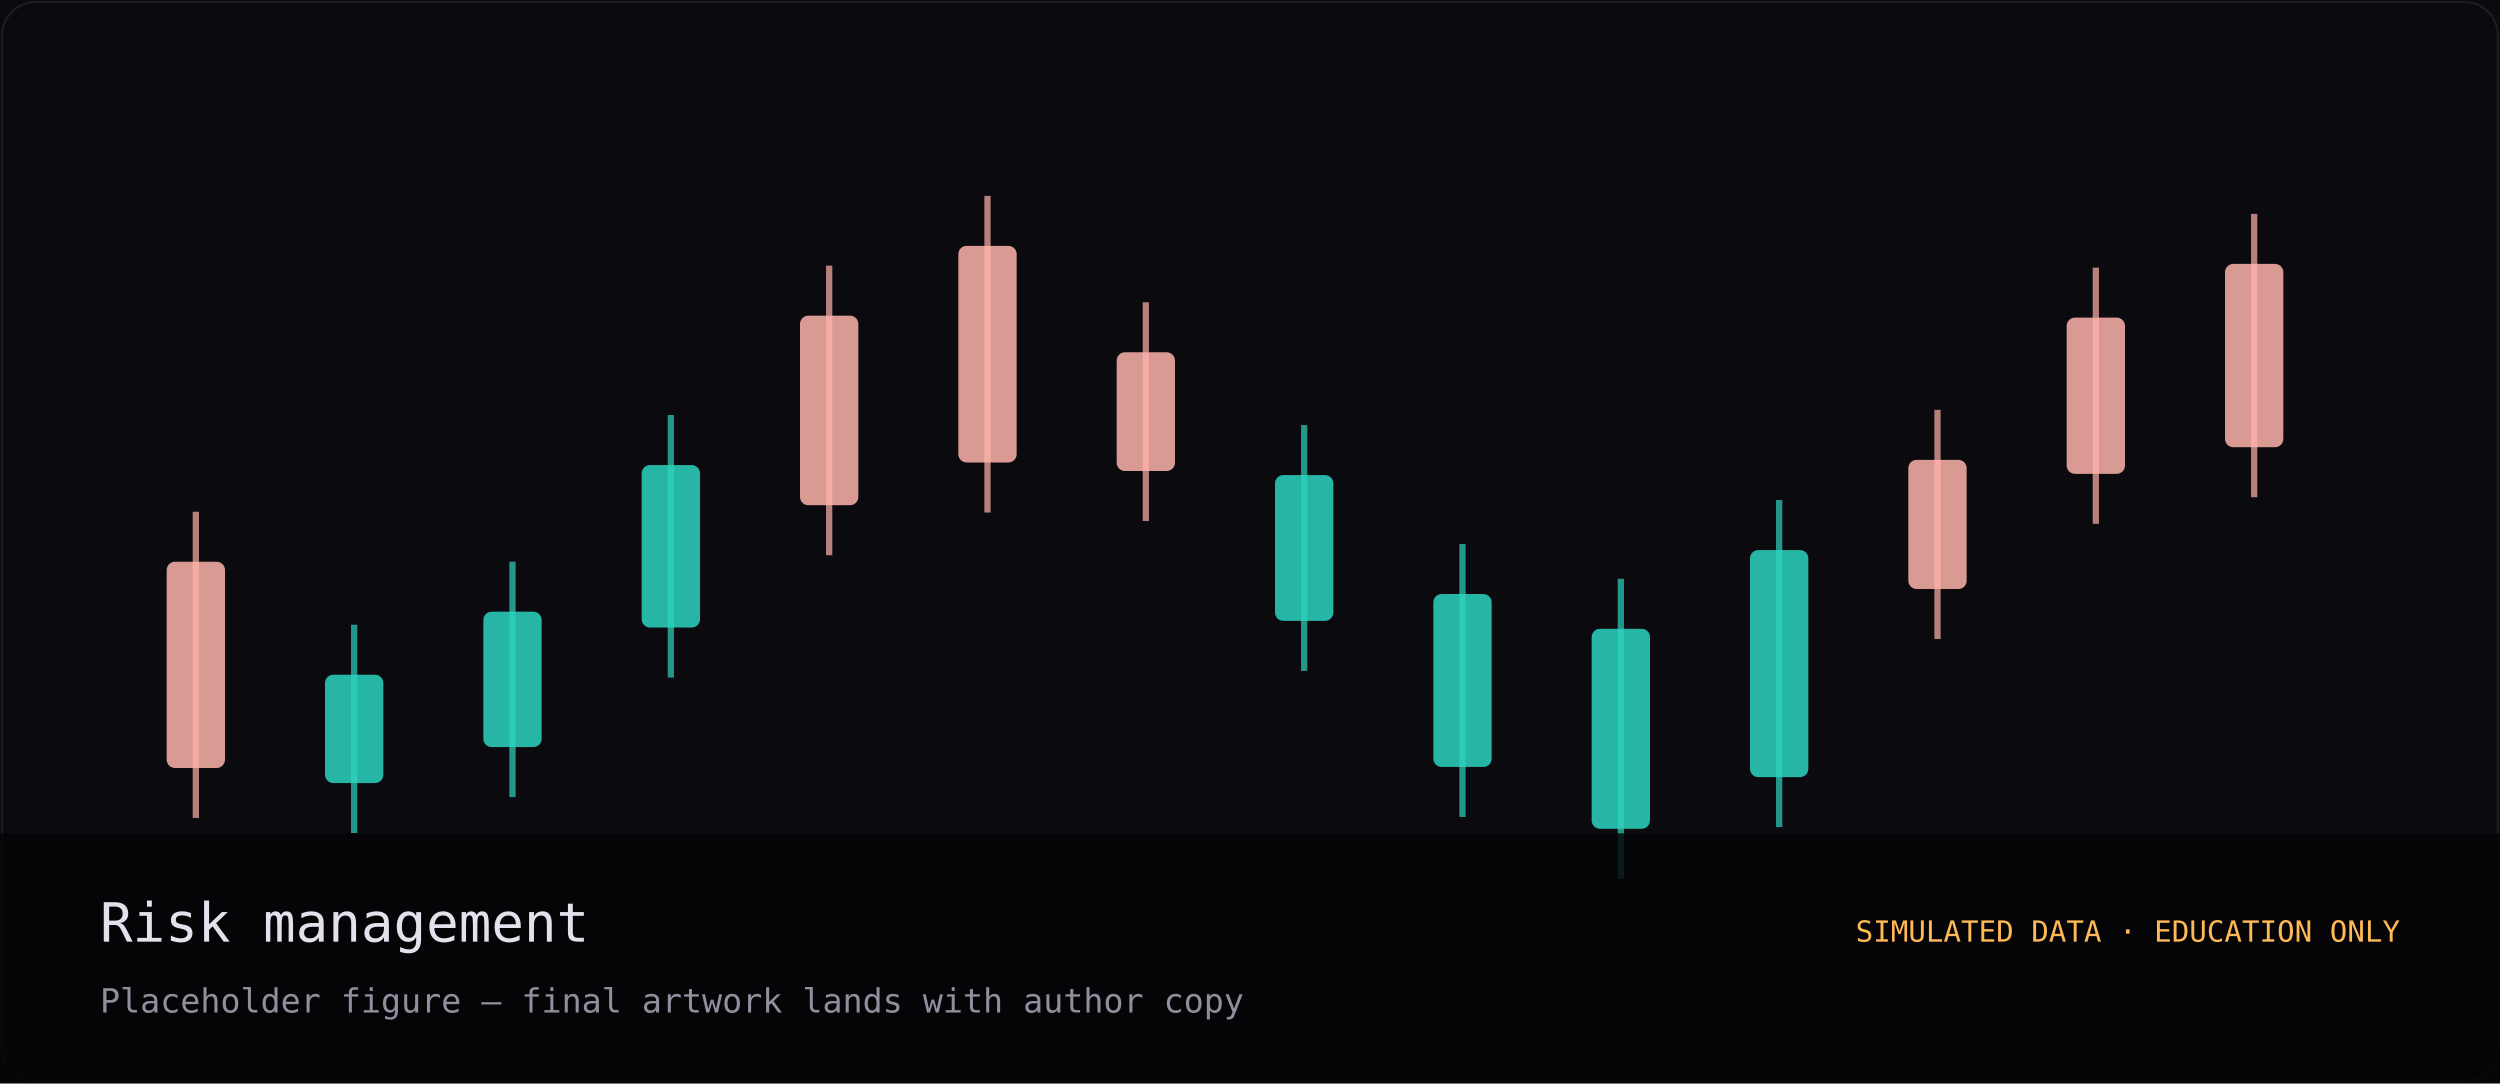
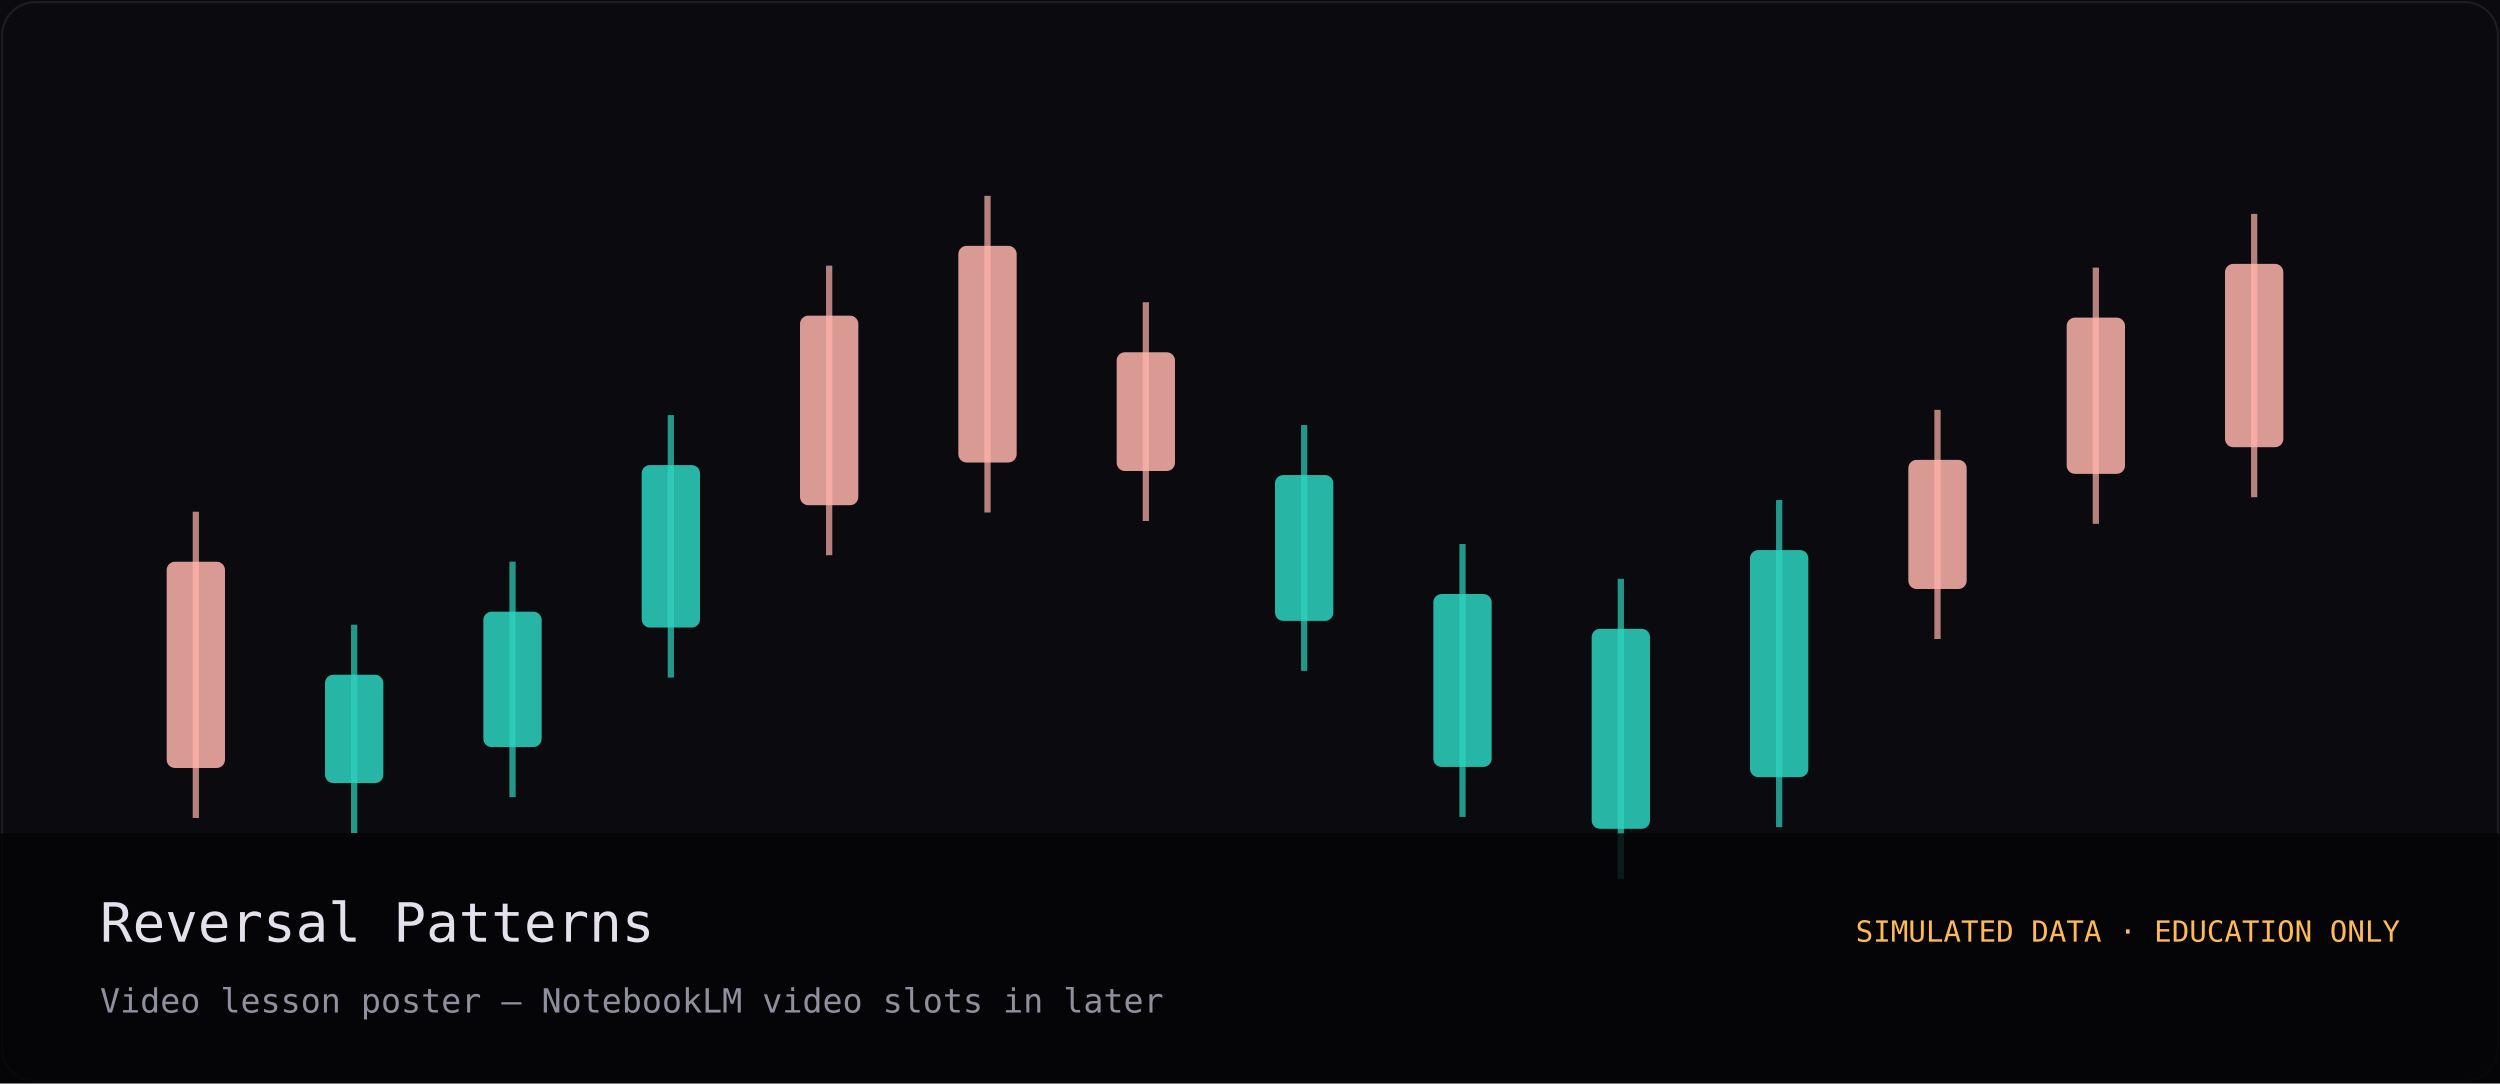
<svg xmlns="http://www.w3.org/2000/svg" width="1200" height="520" viewBox="0 0 1200 520">
  <rect width="1200" height="520" fill="#0A0A0F" />
  <rect x="1" y="1" width="1198" height="518" rx="16" fill="none" stroke="rgba(255,255,255,0.08)" />
  <line x1="94" y1="245.629" x2="94" y2="392.629" stroke="#FFB4AB" stroke-width="3" opacity="0.7" />
  <rect x="80" y="269.629" width="28" height="99" rx="4" fill="#FFB4AB" opacity="0.85" />
  <line x1="170" y1="299.869" x2="170" y2="399.869" stroke="#2DD4BF" stroke-width="3" opacity="0.7" />
  <rect x="156" y="323.869" width="28" height="52" rx="4" fill="#2DD4BF" opacity="0.85" />
  <line x1="246" y1="269.596" x2="246" y2="382.596" stroke="#2DD4BF" stroke-width="3" opacity="0.7" />
  <rect x="232" y="293.596" width="28" height="65" rx="4" fill="#2DD4BF" opacity="0.85" />
  <line x1="322" y1="199.23" x2="322" y2="325.23" stroke="#2DD4BF" stroke-width="3" opacity="0.7" />
  <rect x="308" y="223.23" width="28" height="78" rx="4" fill="#2DD4BF" opacity="0.85" />
  <line x1="398" y1="127.511" x2="398" y2="266.511" stroke="#FFB4AB" stroke-width="3" opacity="0.7" />
  <rect x="384" y="151.511" width="28" height="91" rx="4" fill="#FFB4AB" opacity="0.85" />
  <line x1="474" y1="94.001" x2="474" y2="246.001" stroke="#FFB4AB" stroke-width="3" opacity="0.7" />
  <rect x="460" y="118.001" width="28" height="104" rx="4" fill="#FFB4AB" opacity="0.85" />
  <line x1="550" y1="145.083" x2="550" y2="250.083" stroke="#FFB4AB" stroke-width="3" opacity="0.7" />
  <rect x="536" y="169.083" width="28" height="57" rx="4" fill="#FFB4AB" opacity="0.85" />
  <line x1="626" y1="204.026" x2="626" y2="322.026" stroke="#2DD4BF" stroke-width="3" opacity="0.7" />
  <rect x="612" y="228.026" width="28" height="70" rx="4" fill="#2DD4BF" opacity="0.85" />
  <line x1="702" y1="261.134" x2="702" y2="392.134" stroke="#2DD4BF" stroke-width="3" opacity="0.7" />
  <rect x="688" y="285.134" width="28" height="83" rx="4" fill="#2DD4BF" opacity="0.85" />
  <line x1="778" y1="277.822" x2="778" y2="421.822" stroke="#2DD4BF" stroke-width="3" opacity="0.7" />
  <rect x="764" y="301.822" width="28" height="96" rx="4" fill="#2DD4BF" opacity="0.85" />
  <line x1="854" y1="240.026" x2="854" y2="397.026" stroke="#2DD4BF" stroke-width="3" opacity="0.7" />
  <rect x="840" y="264.026" width="28" height="109" rx="4" fill="#2DD4BF" opacity="0.85" />
  <line x1="930" y1="196.728" x2="930" y2="306.728" stroke="#FFB4AB" stroke-width="3" opacity="0.7" />
  <rect x="916" y="220.728" width="28" height="62" rx="4" fill="#FFB4AB" opacity="0.85" />
  <line x1="1006" y1="128.448" x2="1006" y2="251.448" stroke="#FFB4AB" stroke-width="3" opacity="0.7" />
  <rect x="992" y="152.448" width="28" height="75" rx="4" fill="#FFB4AB" opacity="0.85" />
  <line x1="1082" y1="102.661" x2="1082" y2="238.661" stroke="#FFB4AB" stroke-width="3" opacity="0.7" />
  <rect x="1068" y="126.661" width="28" height="88" rx="4" fill="#FFB4AB" opacity="0.85" />
  <rect x="0" y="400" width="1200" height="120" fill="#050507" opacity="0.85" />
-   <text x="48" y="452" font-family="Menlo, monospace" font-size="26" fill="#E4E1ED">Risk management</text>
-   <text x="48" y="486" font-family="Menlo, monospace" font-size="16" fill="#908F9E">Placeholder figure — final artwork lands with author copy</text>
+   <text x="48" y="452" font-family="Menlo, monospace" font-size="26" fill="#E4E1ED">Reversal Patterns</text>
+   <text x="48" y="486" font-family="Menlo, monospace" font-size="16" fill="#908F9E">Video lesson poster — NotebookLM video slots in later</text>
  <text x="1152" y="452" text-anchor="end" font-family="Menlo, monospace" font-size="14" fill="#FFB955">SIMULATED DATA · EDUCATION ONLY</text>
</svg>
